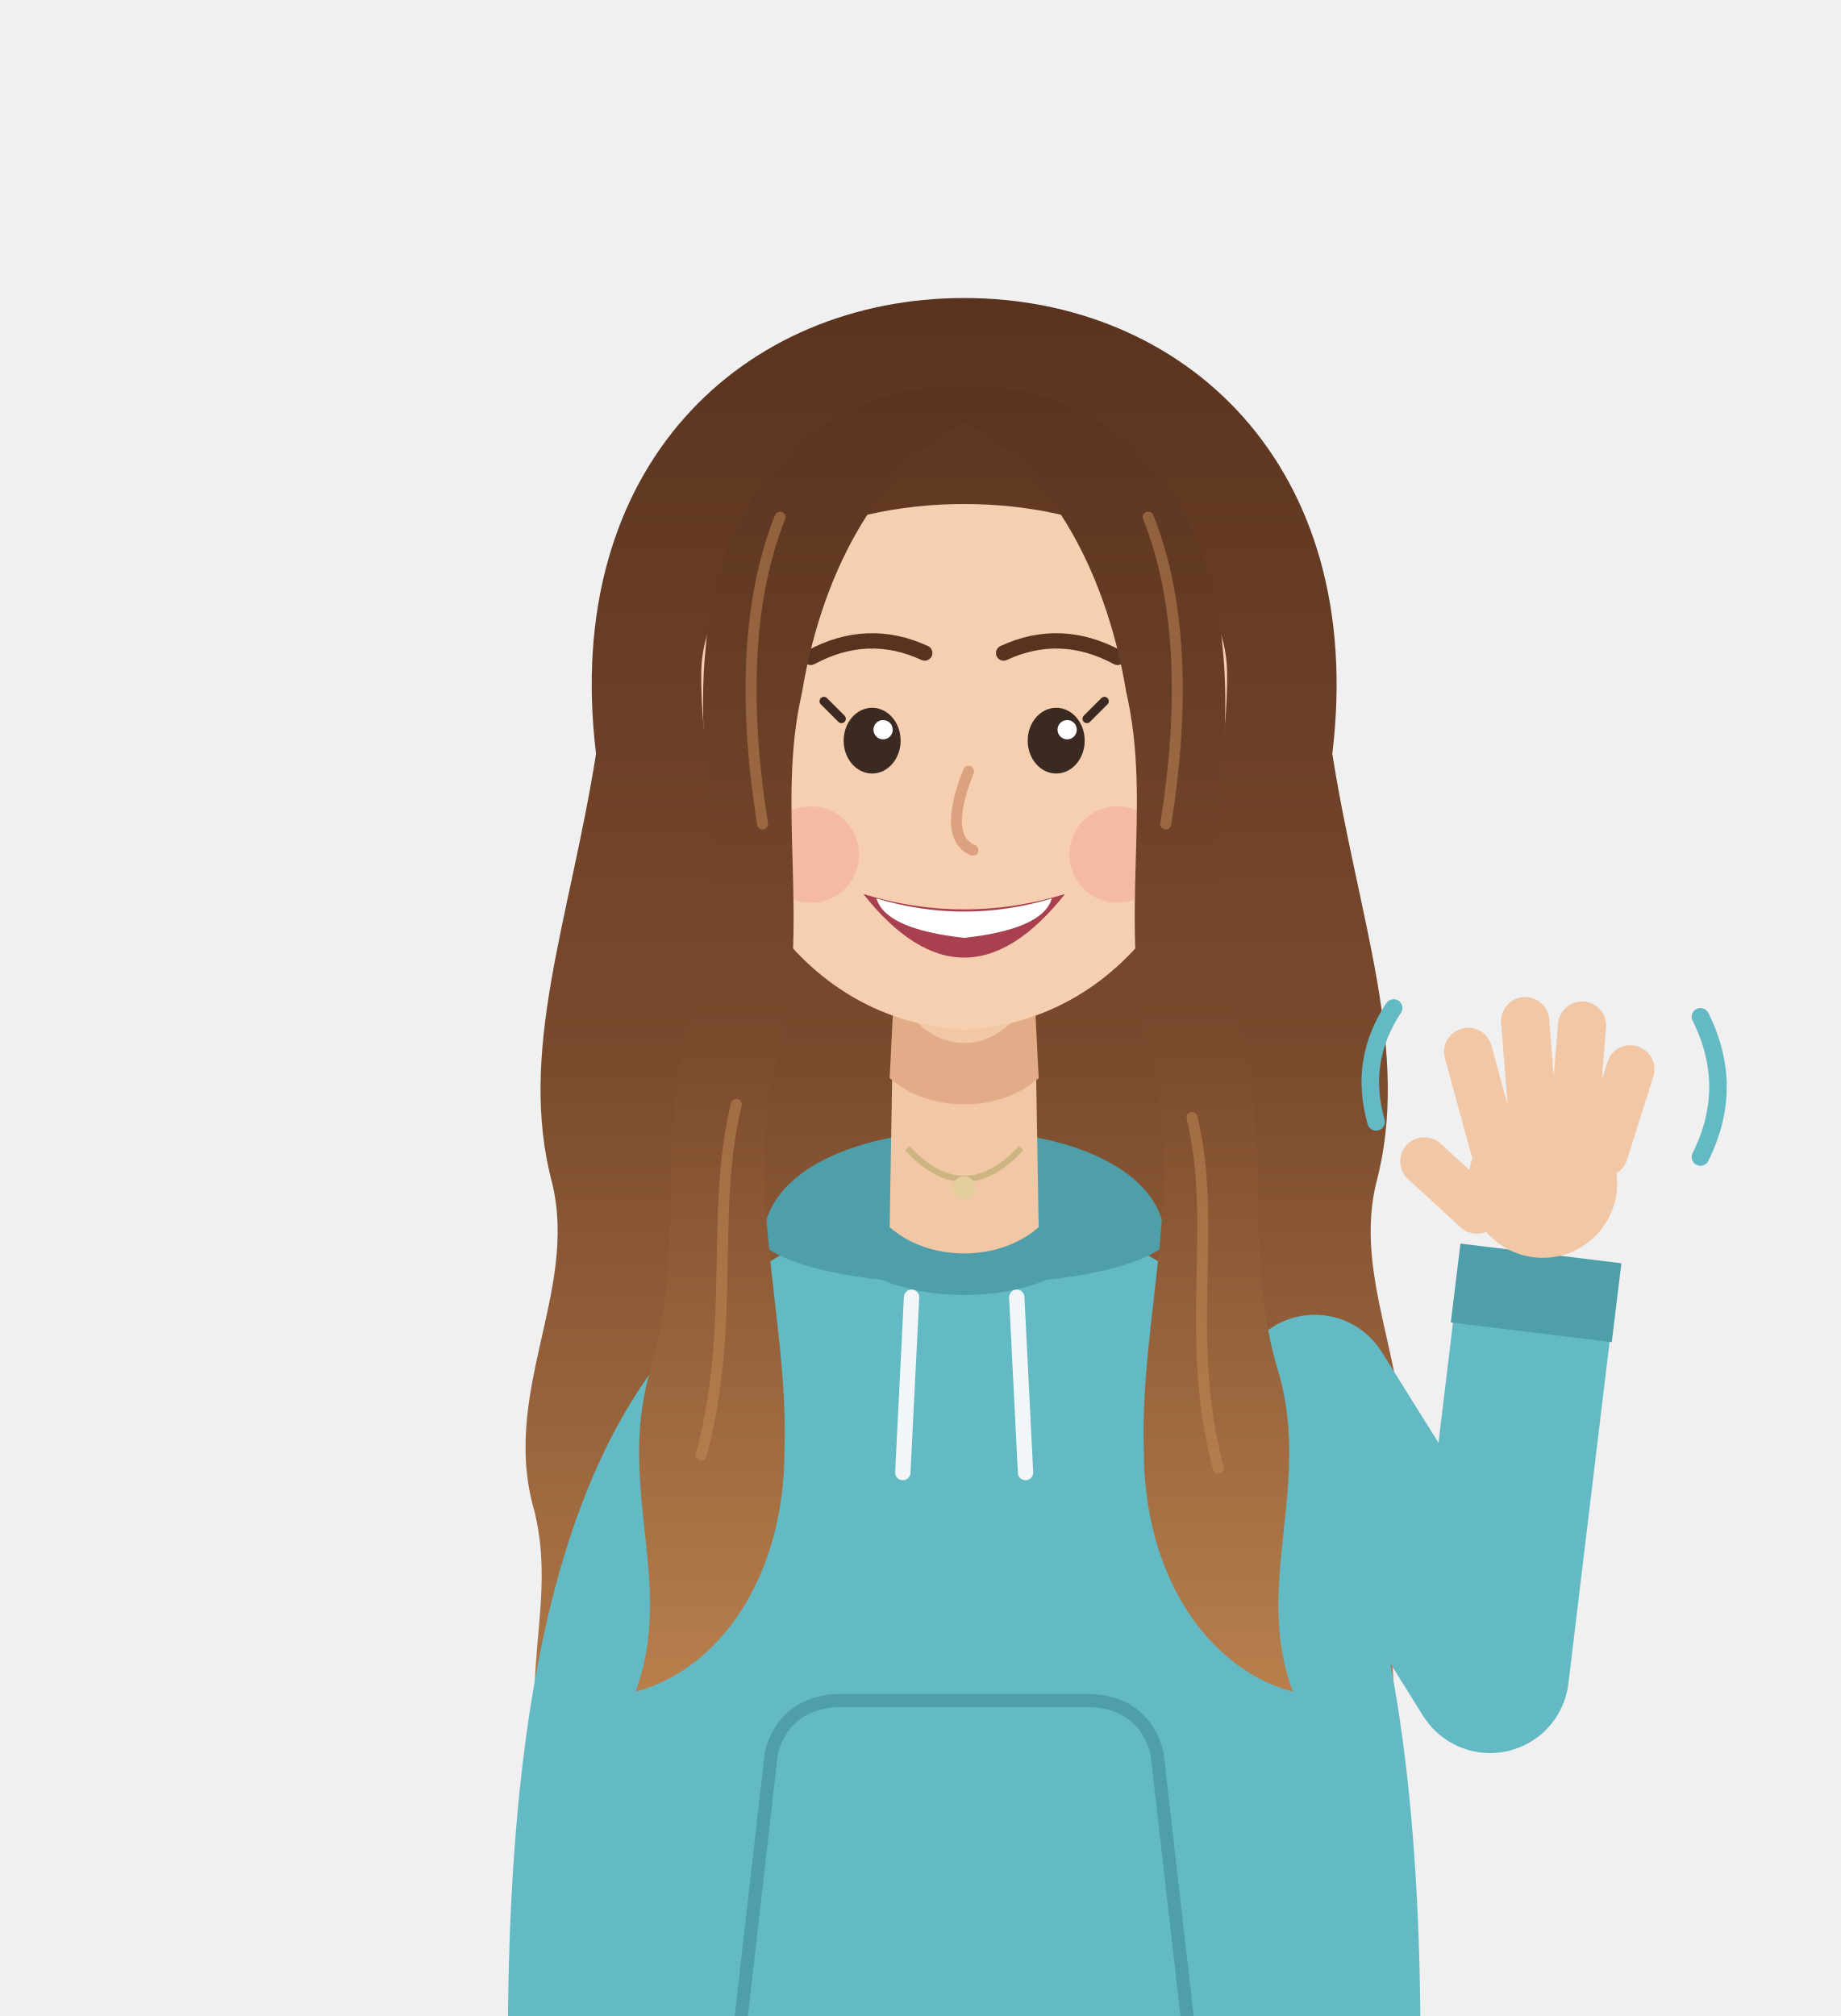
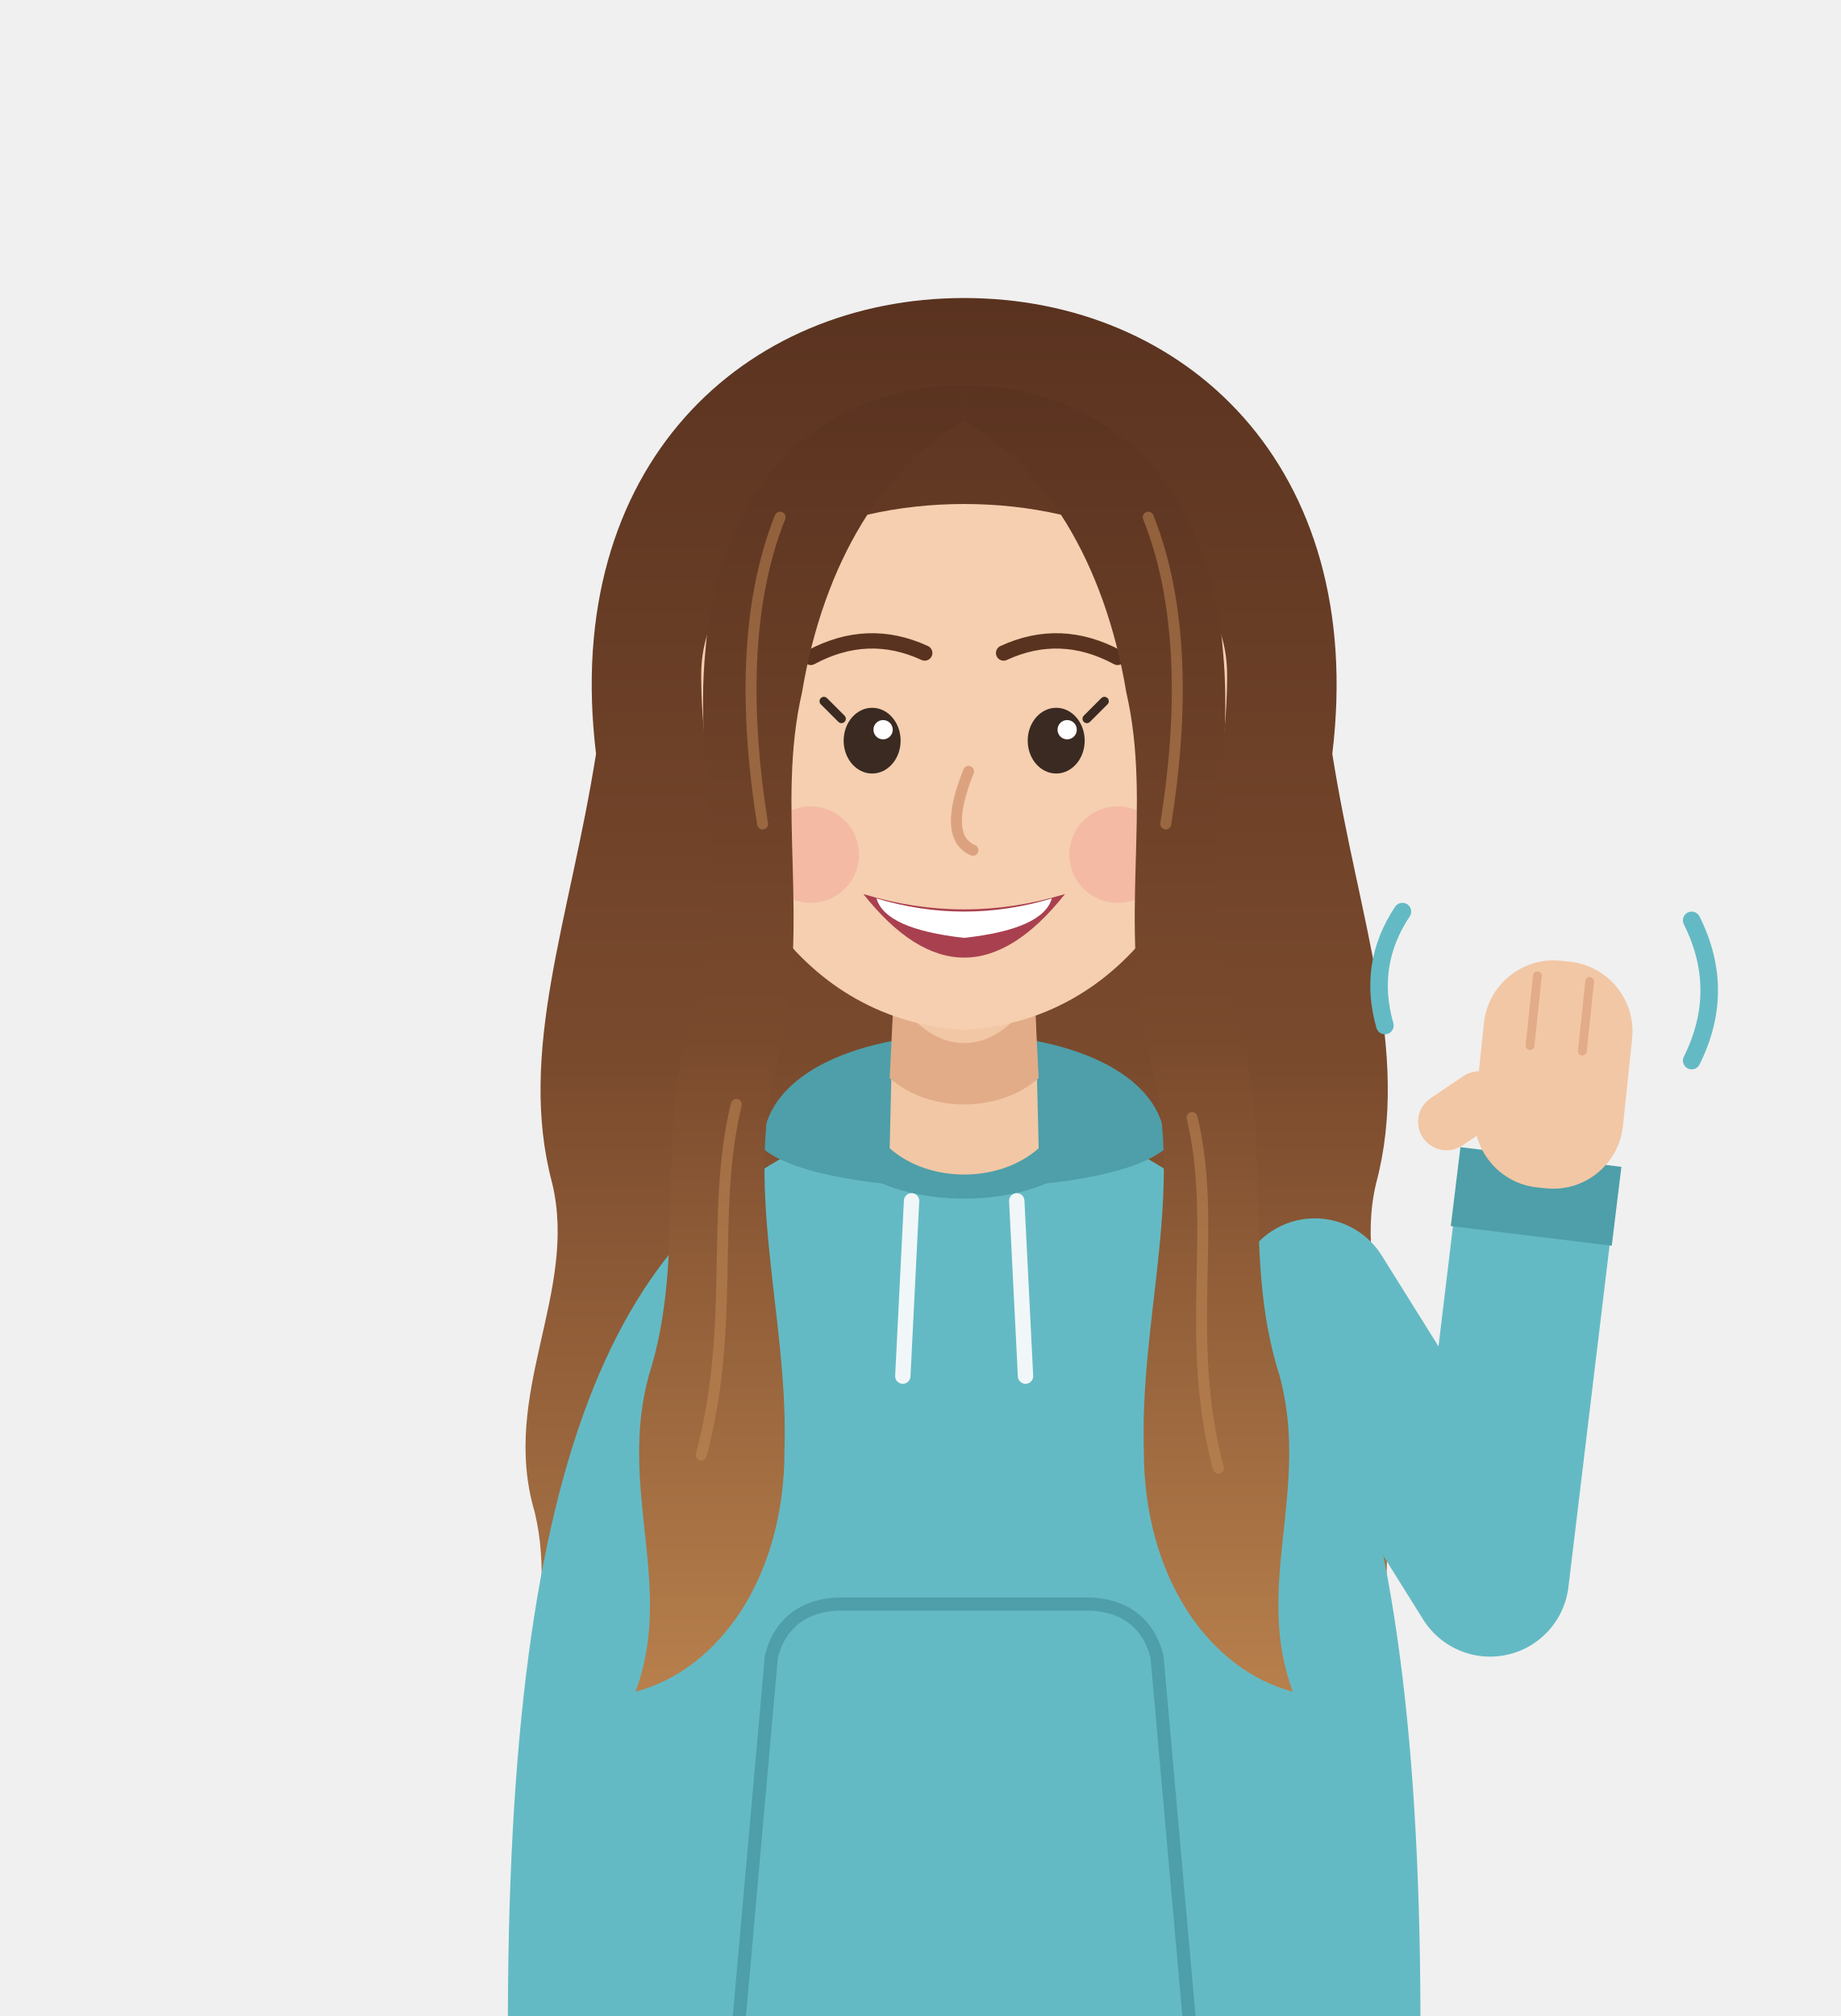
<svg xmlns="http://www.w3.org/2000/svg" viewBox="0 0 420 460">
  <defs>
    <linearGradient id="hair" x1="0" y1="0" x2="0" y2="1">
      <stop offset="0" stop-color="#5A3320" />
      <stop offset="0.5" stop-color="#7A4A2D" />
      <stop offset="1" stop-color="#B8804C" />
    </linearGradient>
  </defs>
  <path d="M136 172 C128 106 170 68 220 68 C270 68 312 106 304 172 C310 210 322 240 314 270 C308 295 326 318 318 345 C312 370 326 390 310 414 C292 404 282 382 278 358 L162 358 C158 382 148 404 130 414 C114 390 128 370 122 345 C114 318 132 295 126 270 C118 240 130 210 136 172 Z" fill="url(#hair)" />
-   <path d="M116 480 C114 360 138 300 192 280 L248 280 C302 300 326 360 324 480 Z" fill="#64BAC4" />
-   <path d="M174 284 C174 266 198 258 220 258 C242 258 266 266 266 284 C252 296 188 296 174 284 Z" fill="#4E9FA9" />
-   <path d="M204 220 L236 220 L237 280 C228 288 212 288 203 280 Z" fill="#F2C7A5" />
+   <g transform="translate(0 -22)">
+     <path d="M116 500 C114 360 138 300 192 280 L248 280 C302 300 326 360 324 500 Z" fill="#64BAC4" />
+     <path d="M174 284 C174 266 198 258 220 258 C242 258 266 266 266 284 C252 296 188 296 174 284 Z" fill="#4E9FA9" />
+   </g>
+   <path d="M204 220 L236 220 L237 262 C228 270 212 270 203 262 Z" fill="#F2C7A5" />
  <path d="M204 226 C212 242 228 242 236 226 L237 246 C228 254 212 254 203 246 Z" fill="#E2AC88" />
-   <path d="M207 262 Q220 276 233 262" fill="none" stroke="#CDB582" stroke-width="1.4" />
-   <circle cx="220" cy="271" r="2.6" fill="#E2CF9C" />
-   <path d="M194 284 C204 296 236 296 246 284" fill="none" stroke="#4E9FA9" stroke-width="5" stroke-linecap="round" />
-   <path d="M208 296 L206 336 M232 296 L234 336" stroke="#F1F7F8" stroke-width="3.5" stroke-linecap="round" />
-   <path d="M168 470 L176 400 C178 392 184 388 192 388 H248 C256 388 262 392 264 400 L272 470" fill="none" stroke="#4E9FA9" stroke-width="3" stroke-linecap="round" stroke-linejoin="round" />
-   <path d="M300 318 L340 382 L349.4 304" fill="none" stroke="#64BAC4" stroke-width="36" stroke-linecap="round" stroke-linejoin="round" />
-   <path d="M349.4 304 L351.6 286" stroke="#4E9FA9" stroke-width="37" stroke-linecap="butt" />
+   <g transform="translate(0 -22)">
+     <path d="M194 284 C204 296 236 296 246 284" fill="none" stroke="#4E9FA9" stroke-width="5" stroke-linecap="round" />
+     <path d="M208 296 L206 336 M232 296 L234 336" stroke="#F1F7F8" stroke-width="3.5" stroke-linecap="round" />
+     <path d="M168 490 L176 400 C178 392 184 388 192 388 H248 C256 388 262 392 264 400 L272 490" fill="none" stroke="#4E9FA9" stroke-width="3" stroke-linecap="round" stroke-linejoin="round" />
+     <path d="M300 318 L340 382 L349.4 304" fill="none" stroke="#64BAC4" stroke-width="36" stroke-linecap="round" stroke-linejoin="round" />
+     <path d="M349.4 304 L351.6 286" stroke="#4E9FA9" stroke-width="37" stroke-linecap="butt" />
+   </g>
  <path d="M160 154 C160 102 280 102 280 154 C280 200 256 233 220 235 C184 233 160 200 160 154 Z" fill="#F5CFAF" />
  <circle cx="185" cy="195" r="11" fill="#F08A8A" opacity="0.3" />
  <circle cx="255" cy="195" r="11" fill="#F08A8A" opacity="0.3" />
  <path d="M185 150 Q198 143 211 149 M229 149 Q242 143 255 150" fill="none" stroke="#5A3320" stroke-width="3.5" stroke-linecap="round" />
  <ellipse cx="199" cy="169" rx="6.5" ry="7.5" fill="#3A2A22" />
  <ellipse cx="241" cy="169" rx="6.5" ry="7.5" fill="#3A2A22" />
  <circle cx="201.5" cy="166.5" r="2.2" fill="#FFFFFF" />
  <circle cx="243.5" cy="166.5" r="2.2" fill="#FFFFFF" />
  <path d="M190 178 Q199 183 208 178 M232 178 Q241 183 250 178" fill="none" stroke="#F5CFAF" stroke-width="4" stroke-linecap="round" />
  <path d="M192 164 L188 160 M248 164 L252 160" stroke="#3A2A22" stroke-width="2" stroke-linecap="round" />
  <path d="M221 176 Q215 191 222 194" fill="none" stroke="#DCA27F" stroke-width="2.5" stroke-linecap="round" />
  <path d="M197 204 Q220 233 243 204 Q220 211 197 204 Z" fill="#A9404F" />
  <path d="M200 205 Q220 211 240 205 Q238 212 220 214 Q202 212 200 205 Z" fill="#FFFFFF" />
  <path d="M220 88 C186 88 164 112 161 148 C158 178 168 202 158 232 C149 258 157 286 148 314 C141 340 154 362 145 386 C164 381 179 360 179 331 C180 300 169 270 178 240 C185 210 177 184 183 158 C188 128 202 106 220 96 Z" fill="url(#hair)" />
  <path d="M220 88 C254 88 276 112 279 148 C282 178 272 202 282 232 C291 258 283 286 292 314 C299 340 286 362 295 386 C276 381 261 360 261 331 C260 300 271 270 262 240 C255 210 263 184 257 158 C252 128 238 106 220 96 Z" fill="url(#hair)" />
  <g fill="none" stroke="#C48C57" stroke-width="2.5" stroke-linecap="round" opacity="0.5">
    <path d="M178 118 C170 138 170 163 174 188" />
    <path d="M168 252 C162 277 168 302 160 332" />
    <path d="M262 118 C270 138 270 163 266 188" />
    <path d="M272 255 C278 280 270 305 278 335" />
  </g>
-   <g stroke="#F2C7A5" stroke-width="11" stroke-linecap="round">
-     <path d="M341 262 L335 240" />
-     <path d="M350 258 L348 233" />
-     <path d="M359 258 L361 234" />
-     <path d="M366 263 L372 244" />
-     <path d="M337 276 L325 265" />
+   <g transform="translate(0 -9) rotate(6 352 268)">
+     <rect x="336" y="228" width="34" height="52" rx="16" fill="#F2C7A5" />
+     <rect x="322" y="258" width="22" height="13" rx="6.5" transform="rotate(-40 333 264)" fill="#F2C7A5" />
+     <path d="M347 232 V248 M359 232 V248" stroke="#E2AC88" stroke-width="2" stroke-linecap="round" />
  </g>
-   <ellipse cx="352" cy="270" rx="17" ry="17" fill="#F2C7A5" />
-   <g fill="none" stroke="#64BAC4" stroke-width="4" stroke-linecap="round">
-     <path d="M388 232 Q396 248 388 264" />
-     <path d="M318 230 Q310 242 314 256" />
+   <g fill="none" stroke="#64BAC4" stroke-width="4" stroke-linecap="round" transform="translate(0 -22)">
+     <path d="M386 232 Q394 248 386 264" />
+     <path d="M320 230 Q312 242 316 256" />
  </g>
</svg>
